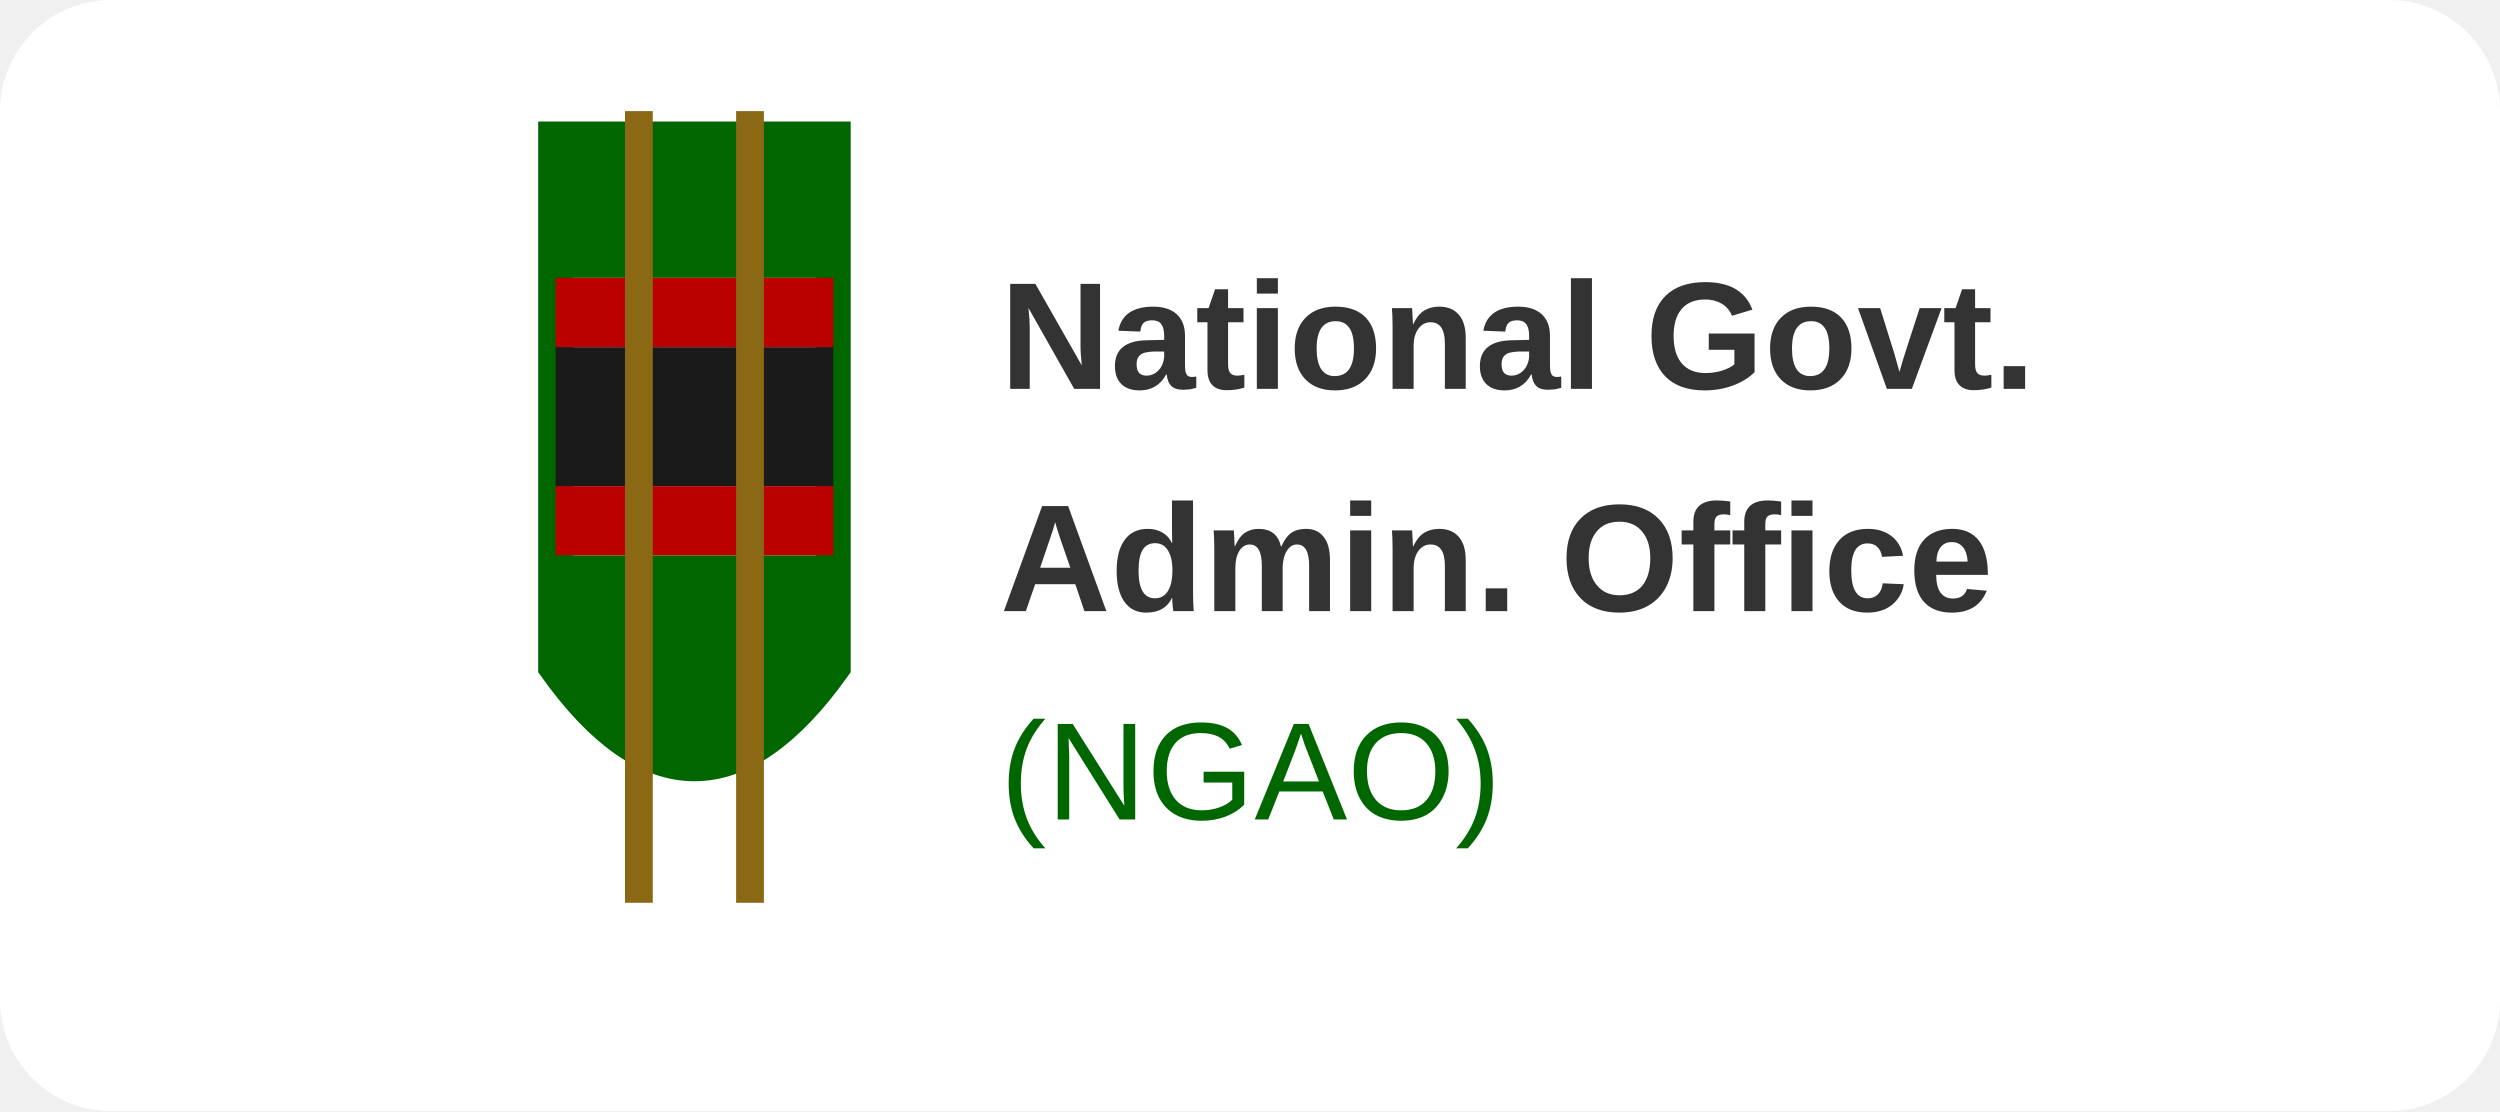
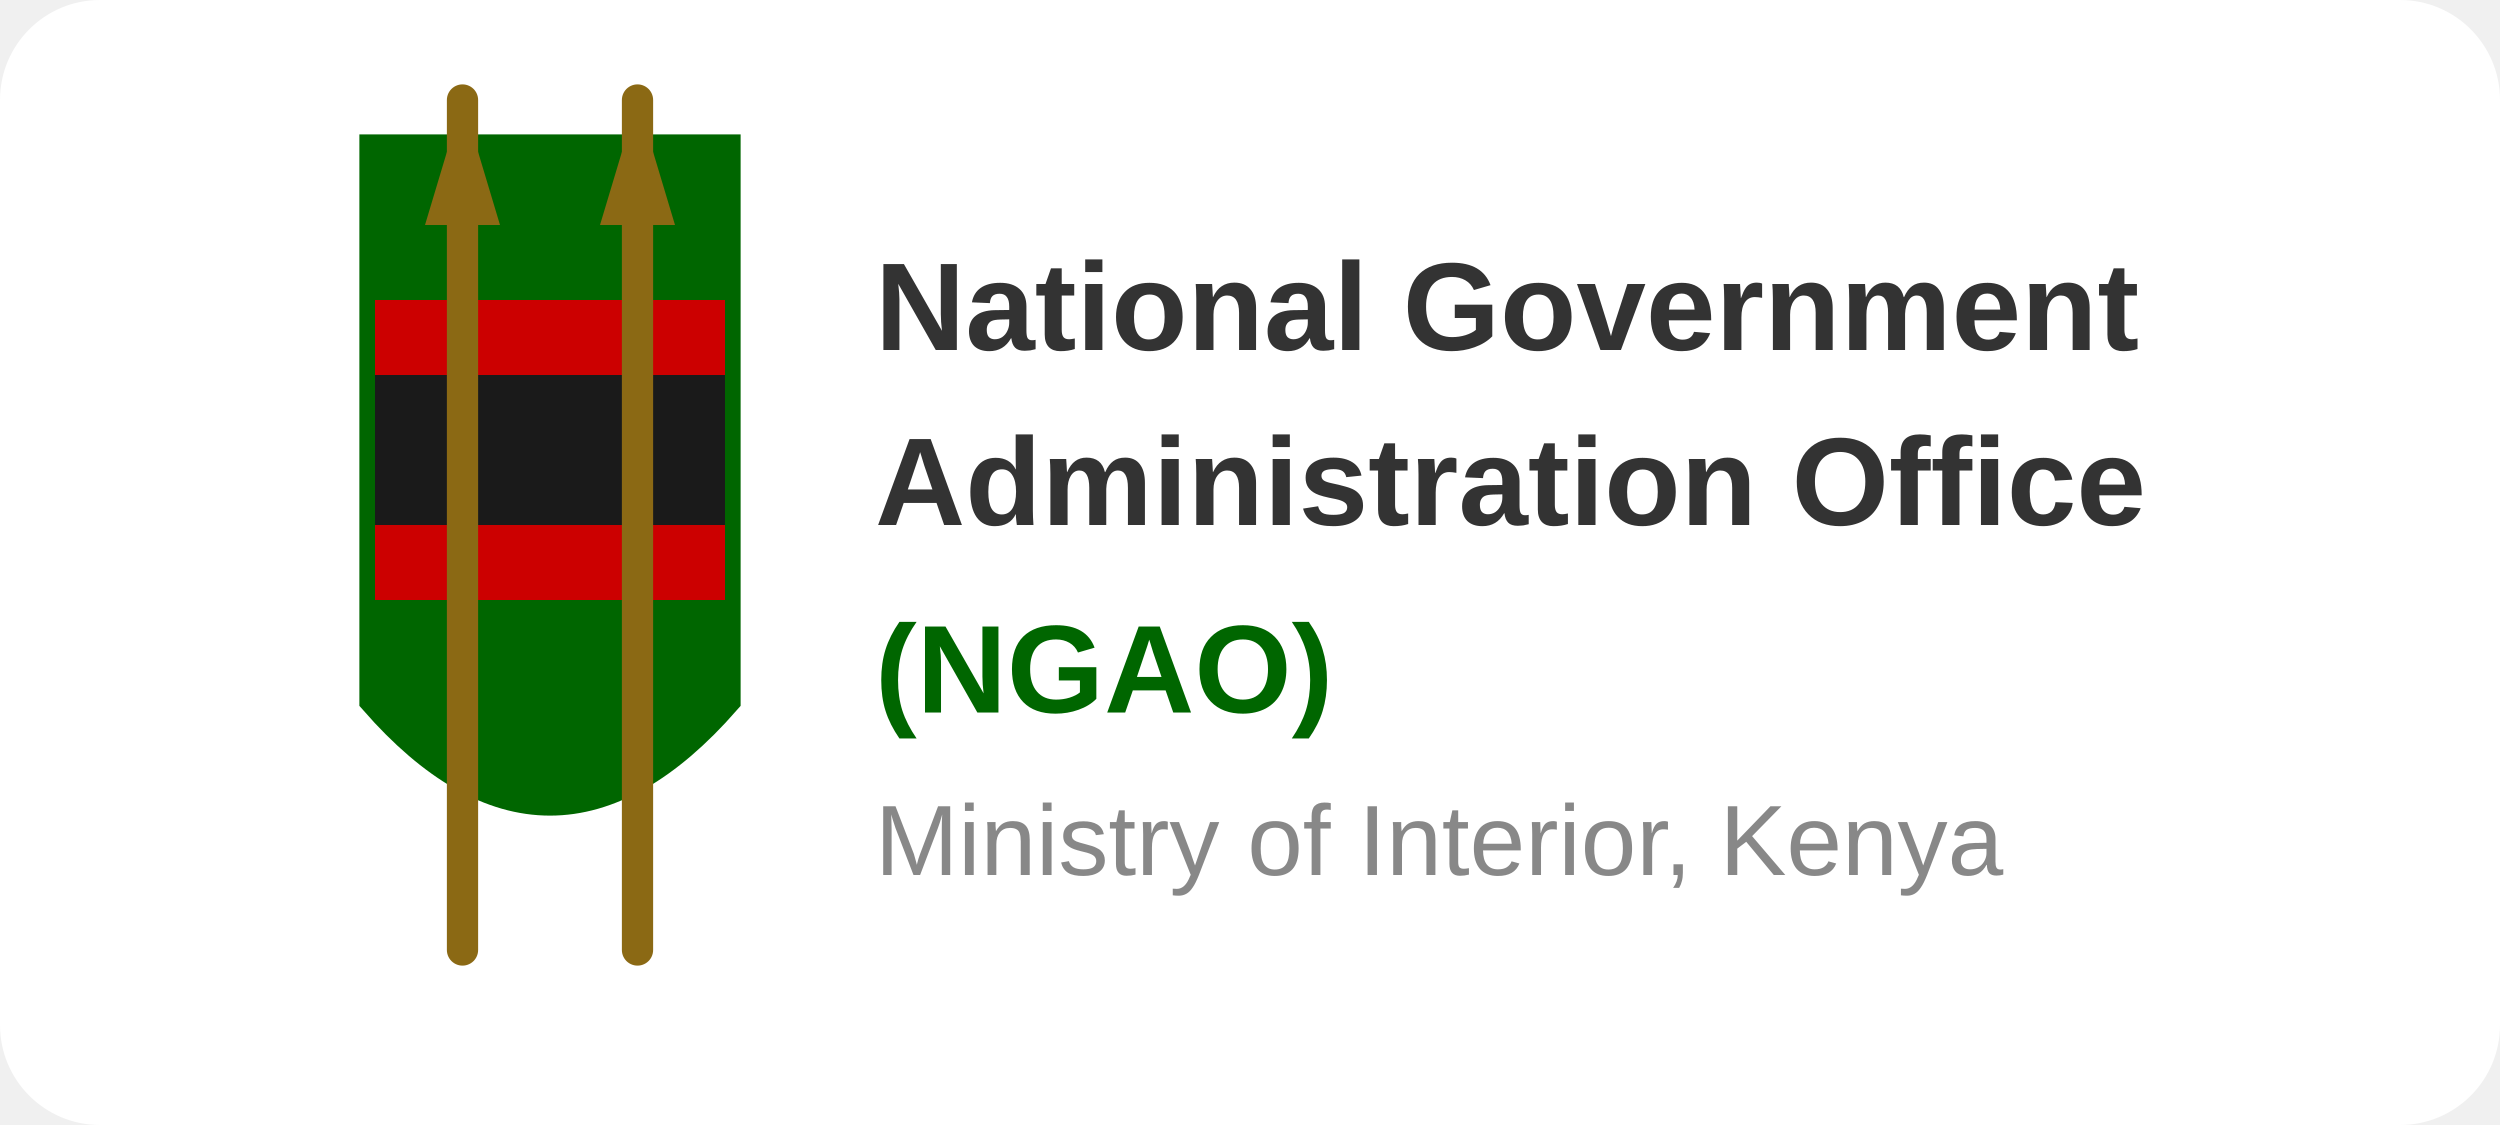
- <svg xmlns="http://www.w3.org/2000/svg" viewBox="0 0 180 80">
-   <rect width="180" height="80" rx="8" fill="#fff" />
-   <path d="M40 10 L60 10 L60 48 Q50 62 40 48 Z" fill="#006600" opacity="0.1" />
-   <path d="M40 10 L60 10 L60 48 Q50 62 40 48 Z" stroke="#006600" stroke-width="2.5" fill="none" />
-   <clipPath id="shieldClip">
-     <path d="M40 10 L60 10 L60 48 Q50 62 40 48 Z" />
+ <svg xmlns="http://www.w3.org/2000/svg" viewBox="0 0 200 90">
+   <rect width="200" height="90" rx="8" fill="#fff" />
+   <path d="M30 12 L58 12 L58 56 Q44 72 30 56 Z" fill="#006600" opacity="0.12" />
+   <path d="M30 12 L58 12 L58 56 Q44 72 30 56 Z" stroke="#006600" stroke-width="2.5" fill="none" />
+   <clipPath id="ngaoShield">
+     <path d="M30 12 L58 12 L58 56 Q44 72 30 56 Z" />
  </clipPath>
-   <rect x="40" y="10" width="20" height="10" fill="#006600" clip-path="url(#shieldClip)" />
-   <rect x="40" y="20" width="20" height="5" fill="#BB0000" clip-path="url(#shieldClip)" />
-   <rect x="40" y="25" width="20" height="10" fill="#1a1a1a" clip-path="url(#shieldClip)" />
-   <rect x="40" y="35" width="20" height="5" fill="#BB0000" clip-path="url(#shieldClip)" />
-   <rect x="40" y="40" width="20" height="22" fill="#006600" clip-path="url(#shieldClip)" />
-   <line x1="46" y1="8" x2="46" y2="65" stroke="#8B6914" stroke-width="2" />
-   <line x1="54" y1="8" x2="54" y2="65" stroke="#8B6914" stroke-width="2" />
-   <text x="72" y="28" font-family="Arial,sans-serif" font-weight="700" font-size="11" fill="#333">National Govt.</text>
-   <text x="72" y="44" font-family="Arial,sans-serif" font-weight="700" font-size="11" fill="#333">Admin. Office</text>
-   <text x="72" y="59" font-family="Arial,sans-serif" font-size="10" fill="#006600">(NGAO)</text>
+   <rect x="30" y="12" width="28" height="12" fill="#006600" clip-path="url(#ngaoShield)" />
+   <rect x="30" y="24" width="28" height="6" fill="#CC0000" clip-path="url(#ngaoShield)" />
+   <rect x="30" y="30" width="28" height="12" fill="#1a1a1a" clip-path="url(#ngaoShield)" />
+   <rect x="30" y="42" width="28" height="6" fill="#CC0000" clip-path="url(#ngaoShield)" />
+   <rect x="30" y="48" width="28" height="24" fill="#006600" clip-path="url(#ngaoShield)" />
+   <line x1="37" y1="8" x2="37" y2="76" stroke="#8B6914" stroke-width="2.5" stroke-linecap="round" />
+   <line x1="51" y1="8" x2="51" y2="76" stroke="#8B6914" stroke-width="2.5" stroke-linecap="round" />
+   <polygon points="37,8 34,18 40,18" fill="#8B6914" />
+   <polygon points="51,8 48,18 54,18" fill="#8B6914" />
+   <text x="70" y="28" font-family="Arial,sans-serif" font-weight="700" font-size="10" fill="#333">National Government</text>
+   <text x="70" y="42" font-family="Arial,sans-serif" font-weight="700" font-size="10" fill="#333">Administration Office</text>
+   <text x="70" y="57" font-family="Arial,sans-serif" font-size="10" font-weight="700" fill="#006600">(NGAO)</text>
+   <text x="70" y="70" font-family="Arial,sans-serif" font-size="8" fill="#888">Ministry of Interior, Kenya</text>
</svg>
